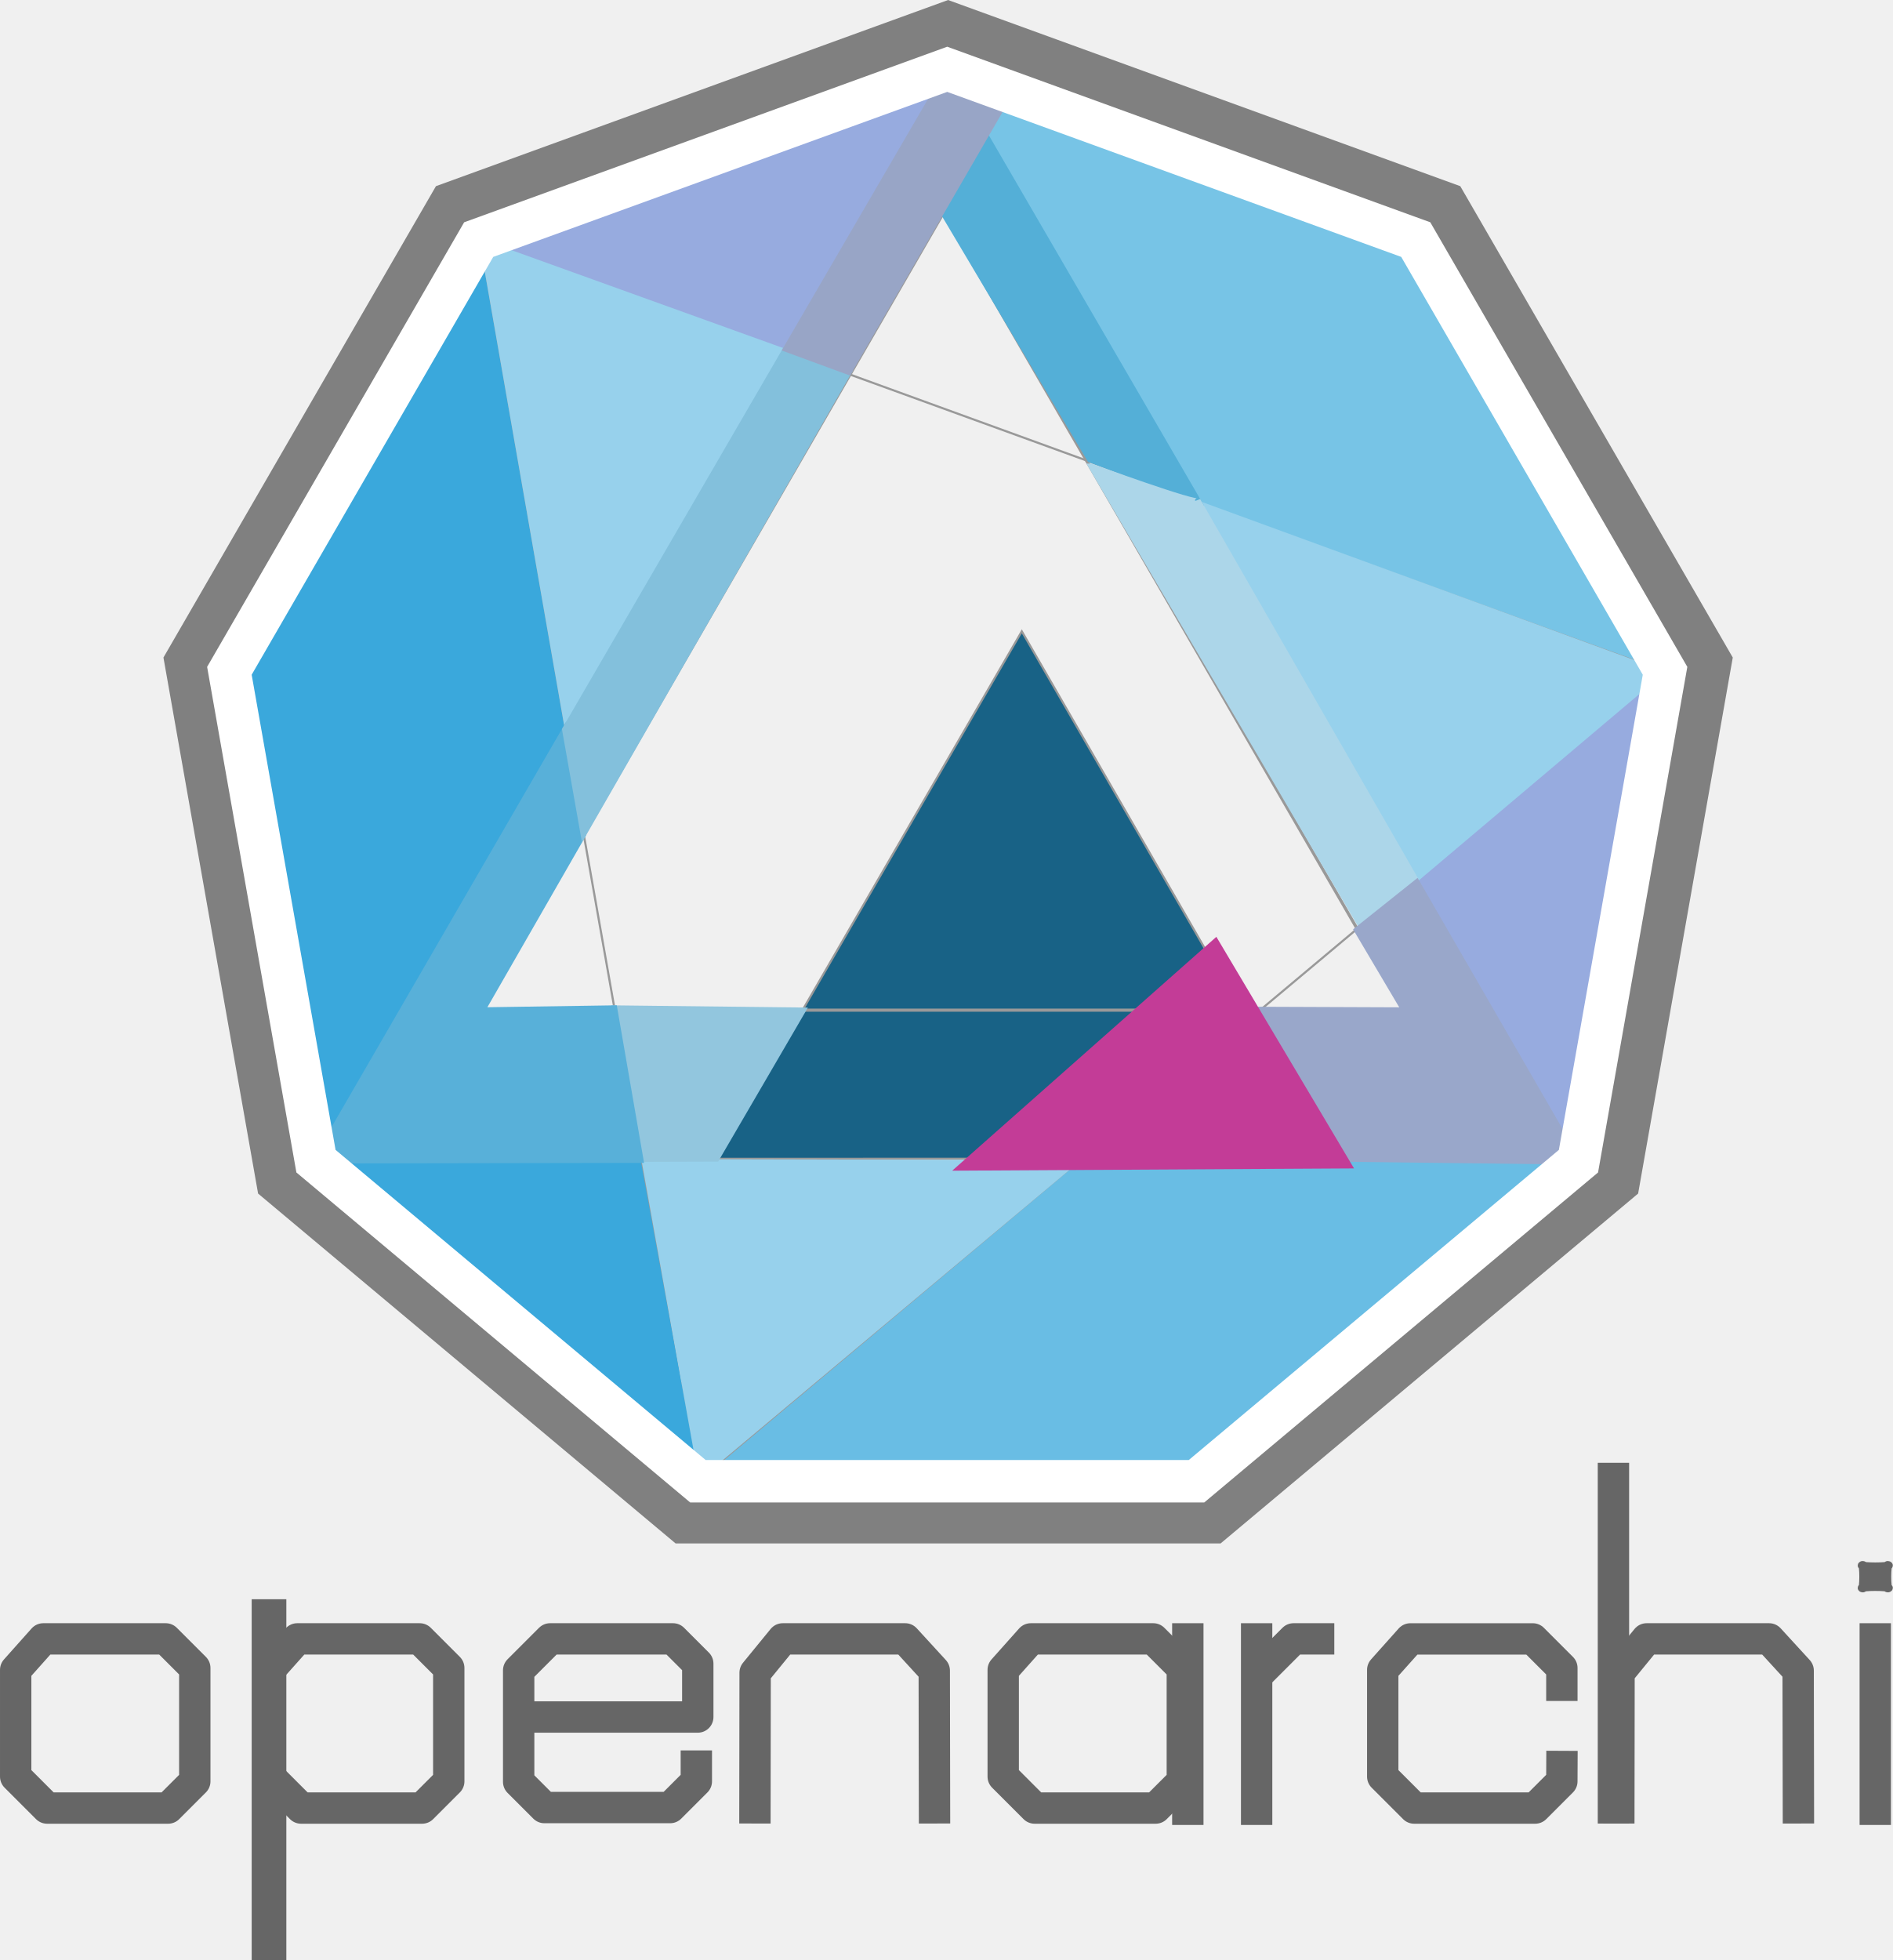
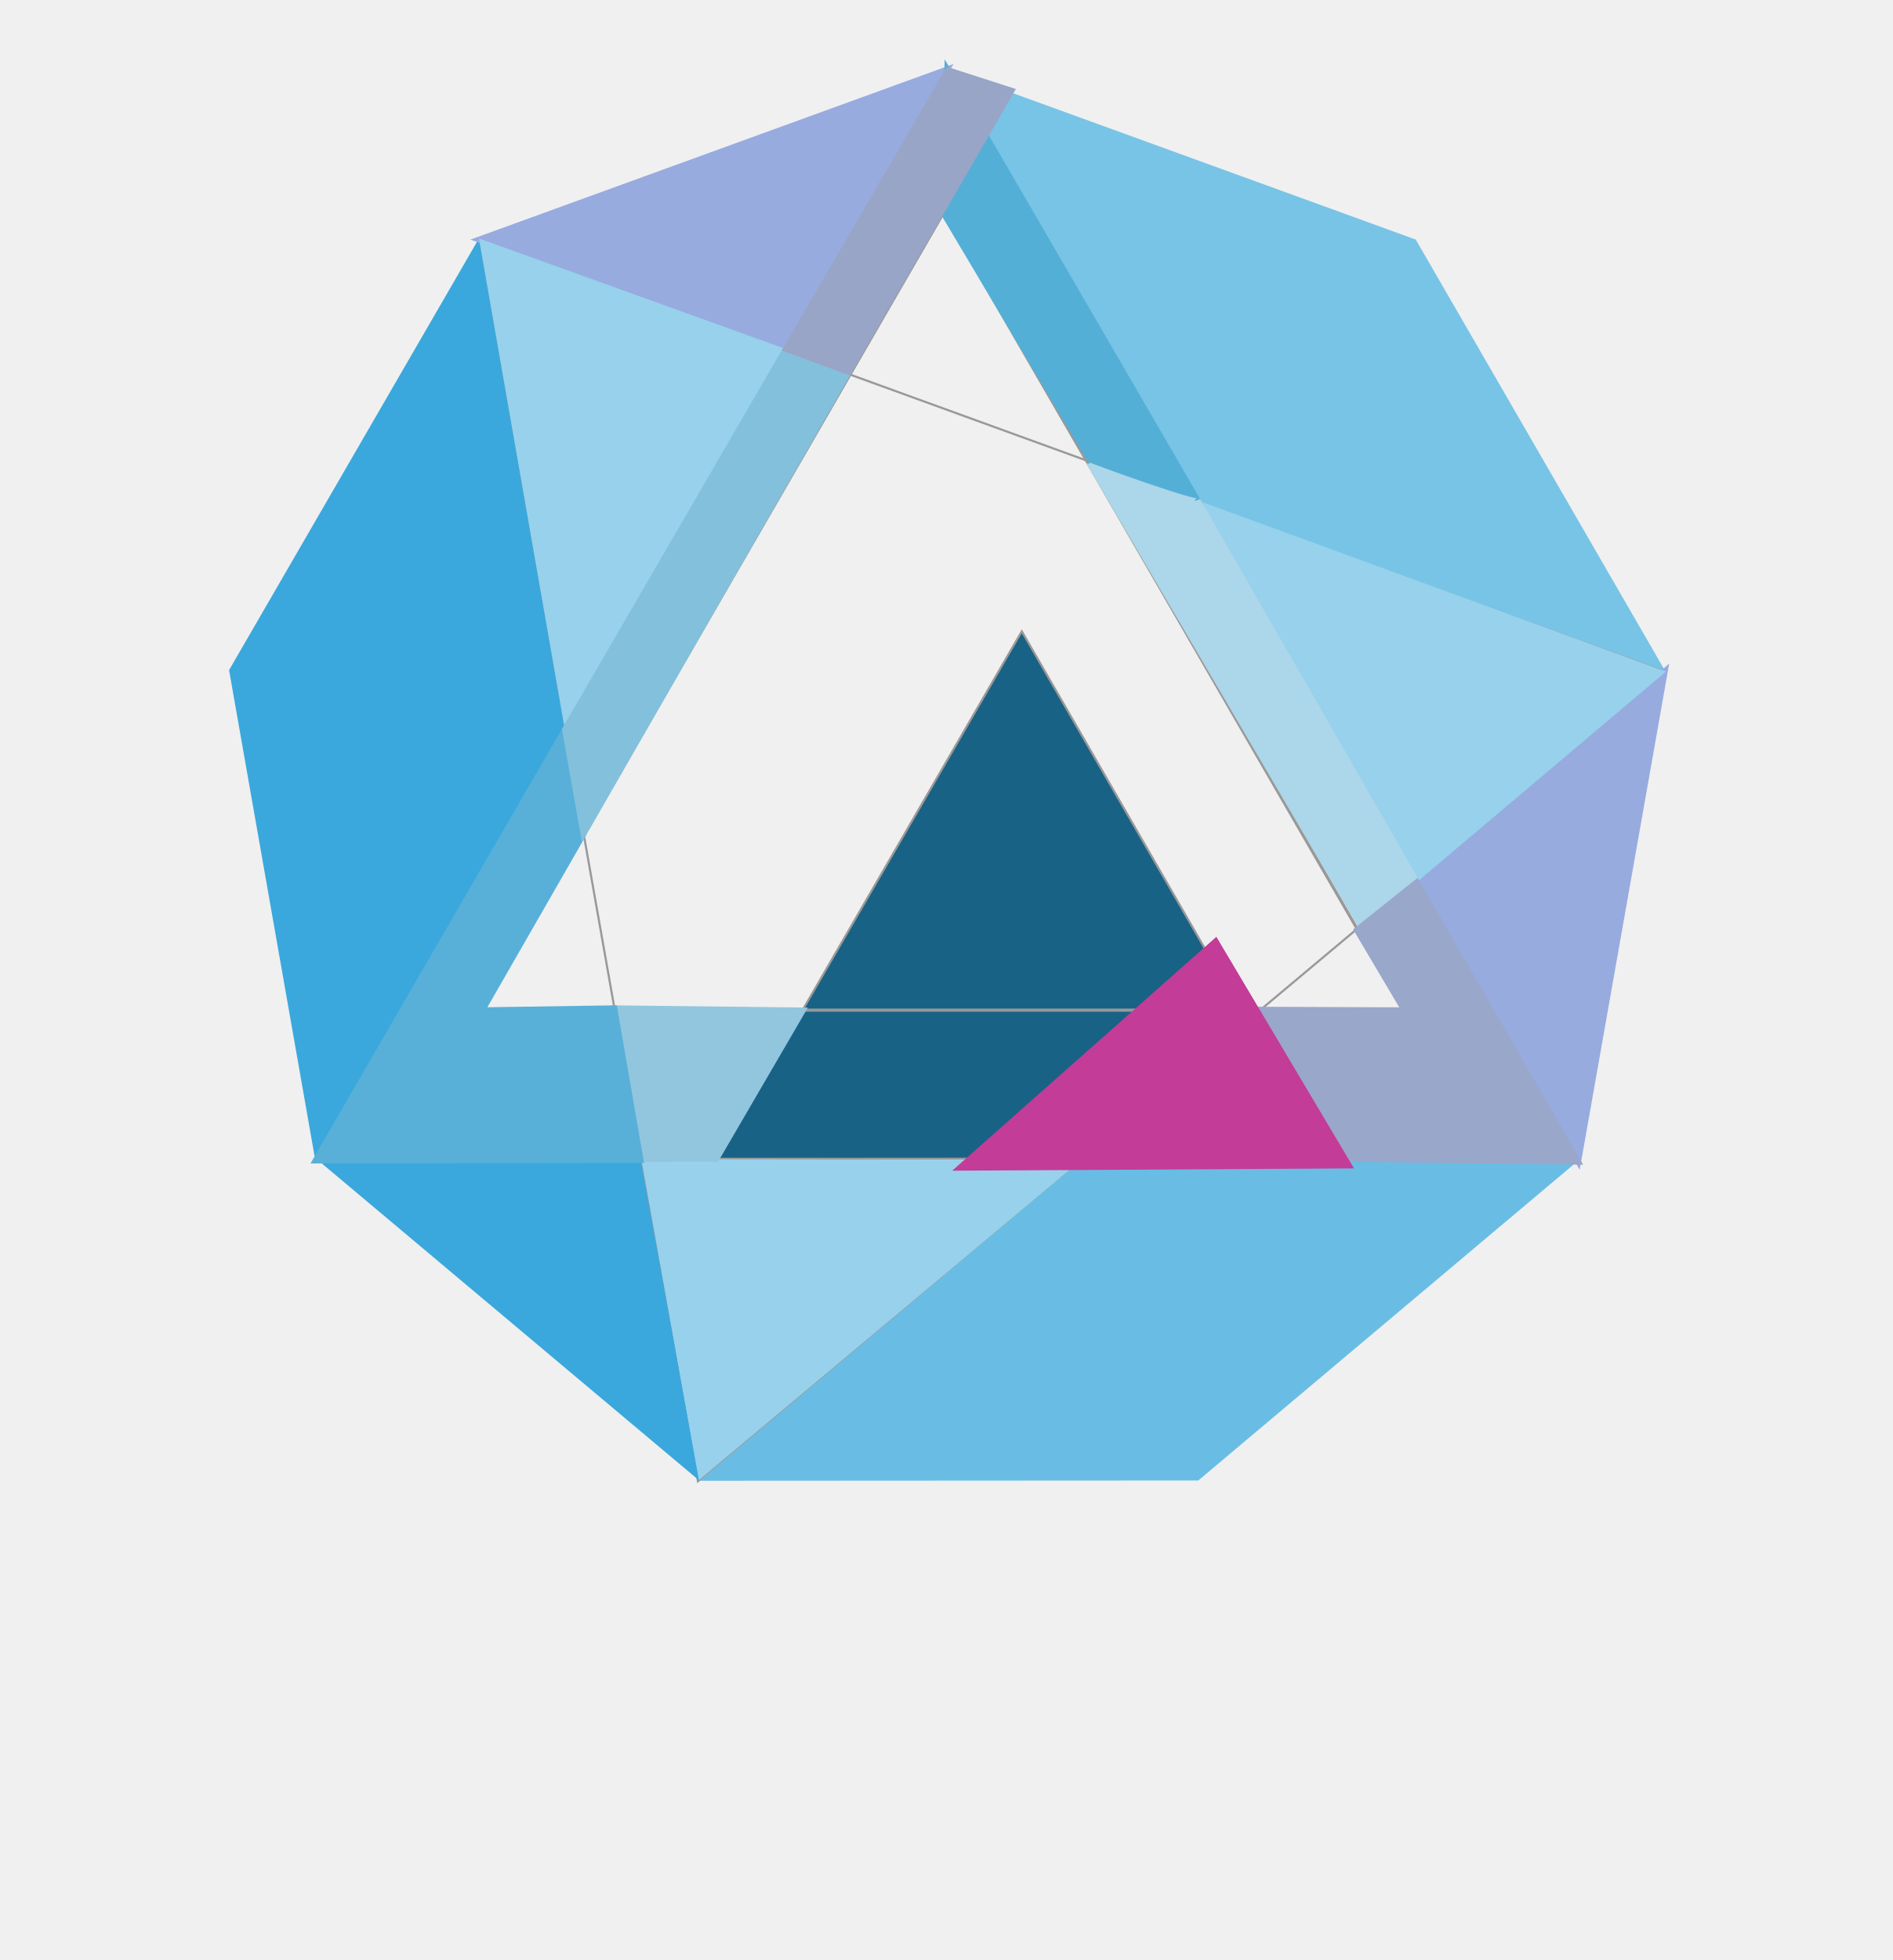
<svg xmlns="http://www.w3.org/2000/svg" width="89.101mm" height="92.245mm" viewBox="0 0 89.101 92.245" version="1.1" id="svg8">
  <defs id="defs2">
    </defs>
-   <g id="layer2" style="display:inline" transform="translate(-253.5018,-11.72502)">
+   <g id="layer2" style="display:none" transform="translate(-253.5018,-11.72502)">
    <path style="display:inline;fill:none;fill-opacity:1;fill-rule:nonzero;stroke:#808080;stroke-width:4.249;stroke-linecap:square;stroke-linejoin:miter;stroke-miterlimit:4;stroke-dasharray:none;stroke-opacity:1" id="path1304-8" d="m 190.12,91.325 -12.723,10.676 -16.608,0 -12.723,-10.676 -2.884,-16.356 8.304,-14.383 15.607,-5.68 15.607,5.68 8.304,14.383 z" transform="matrix(1.413159,0,0,1.411003,59.17657,-62.55655)" />
  </g>
  <g id="layer5" style="display:inline" transform="translate(-1.393125,2.269468)">
    <path style="display:inline;fill:#186286;fill-opacity:1;stroke:#999999;stroke-width:0.097;stroke-linecap:butt;stroke-linejoin:miter;stroke-miterlimit:4;stroke-dasharray:none;stroke-opacity:1" d="m 63.818,52.264 -28.696,0.003 14.37,-24.824 z" id="path1324-2" />
  </g>
  <g id="layer1" style="display:inline" transform="translate(-188.5944,-70.27754)">
    <flowRoot xml:space="preserve" id="flowRoot56" style="font-style:normal;font-weight:normal;font-size:40px;line-height:1.25;font-family:sans-serif;letter-spacing:0px;word-spacing:0px;fill:#000000;fill-opacity:1;stroke:none" transform="matrix(0.2645833,0,0,0.2645833,-80.52199,76.86051)">
      <flowRegion id="flowRegion58">
        <rect id="rect60" width="171.429" height="54.286" x="-82.857" y="152.618" />
      </flowRegion>
      <flowPara id="flowPara62" />
    </flowRoot>
    <text xml:space="preserve" style="font-style:normal;font-weight:normal;font-size:10.583px;line-height:1.25;font-family:sans-serif;letter-spacing:0px;word-spacing:0px;fill:#ffffff;fill-opacity:1;stroke:#ffffff;stroke-width:0.265" x="-31.951" y="241.886" id="text66">
      <tspan id="tspan64" x="-31.951" y="251.541" style="font-style:normal;font-variant:normal;font-weight:bold;font-stretch:normal;font-size:141.111px;font-family:Impact;-inkscape-font-specification:'Impact Bold';fill:#ffffff;stroke:#ffffff;stroke-width:0.265" />
    </text>
    <path style="display:inline;fill:none;stroke:#999999;stroke-width:0.1;stroke-linecap:butt;stroke-linejoin:miter;stroke-miterlimit:4;stroke-dasharray:none;stroke-opacity:1" d="m 211.129,81.553 55.844,20.295 -45.525,38.142 z" id="path1324" />
    <path style="display:inline;fill:none;stroke:#999999;stroke-width:0.146;stroke-linecap:butt;stroke-linejoin:miter;stroke-miterlimit:4;stroke-dasharray:none;stroke-opacity:1" d="m 233,80.301 -21.694,37.518 h 43.388 z" id="path1322" />
  </g>
  <g id="layer6" style="display:inline" transform="translate(-1.393125,2.269468)">
    <path style="fill:#77c4e6;fill-opacity:1;stroke:none;stroke-width:0.265px;stroke-linecap:butt;stroke-linejoin:miter;stroke-opacity:1" d="M 45.982,0.991 68.037,9.006 79.772,29.301 57.733,21.316 Z" id="path1374" />
    <path style="fill:#69bde4;fill-opacity:1;stroke:none;stroke-width:0.265px;stroke-linecap:butt;stroke-linejoin:miter;stroke-opacity:1" d="M 34.322,67.421 52.29,52.329 75.734,52.313 57.799,67.408 Z" id="path1374-7" />
    <path style="fill:#3aa8dc;fill-opacity:1;stroke:none;stroke-width:0.265px;stroke-linecap:butt;stroke-linejoin:miter;stroke-opacity:1" d="M 23.939,8.952 27.983,32.066 16.238,52.355 12.176,29.268 Z" id="path1374-1" />
    <path style="fill:#97abdf;fill-opacity:1;stroke:#97abdf;stroke-width:0.265px;stroke-linecap:butt;stroke-linejoin:miter;stroke-opacity:1" d="M 23.928,9.006 45.982,0.991 38.382,14.155 Z" id="path1397" />
    <path style="fill:#97abdf;fill-opacity:1;stroke:#97abdf;stroke-width:0.265px;stroke-linecap:butt;stroke-linejoin:miter;stroke-opacity:1" d="M 79.772,29.301 75.686,52.408 68.086,39.245 Z" id="path1397-2" />
    <path style="fill:#3aa8dc;fill-opacity:1;stroke:none;stroke-width:0.265px;stroke-linecap:butt;stroke-linejoin:miter;stroke-opacity:1" d="M 34.322,67.421 16.353,52.329 H 31.554 Z" id="path1397-4" />
    <path style="fill:none;stroke:none;stroke-width:0.265px;stroke-linecap:butt;stroke-linejoin:miter;stroke-opacity:1" d="M 23.928,9.006 38.382,14.155 27.983,32.066 Z" id="path1420" />
    <path style="fill:#97d1ec;fill-opacity:1;stroke:none;stroke-width:0.265px;stroke-linecap:butt;stroke-linejoin:miter;stroke-opacity:1" d="M 23.939,8.952 38.382,14.155 27.983,32.066 Z" id="path1422" />
    <path style="fill:#97d1ec;fill-opacity:1;stroke:none;stroke-width:0.265px;stroke-linecap:butt;stroke-linejoin:miter;stroke-opacity:1" d="m 34.294,67.389 -2.715,-15.11 20.711,0.05 z" id="path1422-7" />
    <path style="fill:#97d1ec;fill-opacity:1;stroke:none;stroke-width:0.265px;stroke-linecap:butt;stroke-linejoin:miter;stroke-opacity:1" d="M 79.814,29.338 68.086,39.245 57.774,21.283 Z" id="path1422-4" />
    <path style="fill:#54afd7;fill-opacity:1;stroke:#54afd7;stroke-width:0.265px;stroke-linecap:butt;stroke-linejoin:miter;stroke-opacity:1" d="M 45.982,0.991 57.774,21.283 52.702,19.366 45.798,7.754 Z" id="path1527" />
    <path style="fill:#acd6e9;fill-opacity:1;stroke:#acd6e9;stroke-width:0.265px;stroke-linecap:butt;stroke-linejoin:miter;stroke-opacity:1" d="M 52.765,19.683 65.386,41.183 68.022,39.118 57.774,21.283 c 0.063,0.254 -5.008,-1.6 -5.008,-1.6 z" id="path1529" />
    <path style="fill:#99a7ca;fill-opacity:1;stroke:#99a7ca;stroke-width:0.265px;stroke-linecap:butt;stroke-linejoin:miter;stroke-opacity:1" d="m 68.086,39.245 7.6,13.164 -11.868,-0.144 -4.045,-7.023 7.719,0.03 -2.233,-3.772 z" id="path1531" />
    <path style="fill:#92c6de;fill-opacity:1;stroke:#92c6de;stroke-width:0.265px;stroke-linecap:butt;stroke-linejoin:miter;stroke-opacity:1" d="m 31.579,52.279 3.543,-0.011 4.072,-6.987 -8.879,-0.102 z" id="path1533" />
    <path style="display:inline;fill:#58b0d9;fill-opacity:1;stroke:#58b0d9;stroke-width:0.265px;stroke-linecap:butt;stroke-linejoin:miter;stroke-opacity:1" d="m 27.983,32.066 -11.745,20.289 15.316,-0.026 -1.239,-7.151 -6.21,0.093 4.752,-8.274 z" id="path1521" />
    <path style="display:inline;fill:#83c0dc;fill-opacity:1;stroke:#83c0dc;stroke-width:0.265px;stroke-linecap:butt;stroke-linejoin:miter;stroke-opacity:1" d="m 27.983,32.066 0.873,4.93 12.494,-21.753 -2.967,-1.089 z" id="path1523" />
    <path style="display:inline;fill:#98a5c6;fill-opacity:1;stroke:#98a5c6;stroke-width:0.265px;stroke-linecap:butt;stroke-linejoin:miter;stroke-opacity:1" d="m 38.382,14.155 2.967,1.089 7.667,-13.249 -2.993,-0.966 z" id="path1525" />
  </g>
-   <g id="layer8" style="display:inline" transform="translate(-1.393125,2.269468)">
+   <g id="layer8" style="display:none" transform="translate(-1.393125,2.269468)">
    <g id="g1136" transform="translate(-123.2035,-53.914)" style="display:inline;stroke:#ffffff;stroke-width:2;stroke-miterlimit:4;stroke-dasharray:none;stroke-opacity:1">
      <path style="fill:none;fill-opacity:1;fill-rule:nonzero;stroke:#ffffff;stroke-width:1.416;stroke-linecap:square;stroke-linejoin:miter;stroke-miterlimit:4;stroke-dasharray:none;stroke-opacity:1" id="path1304" d="m 190.12,91.325 -12.723,10.676 -16.608,0 -12.723,-10.676 -2.884,-16.356 8.304,-14.383 15.607,-5.68 15.607,5.68 8.304,14.383 z" transform="matrix(1.413159,0,0,1.411003,-69.77027,-22.56627)" />
    </g>
  </g>
  <g id="layer9" style="display:inline" transform="translate(-1.393125,2.269468)">
    <g id="g1473" transform="matrix(1.146004,0,0,1.146004,-7.96053,-10.37594)" style="display:inline;stroke:none">
      <path id="path1469" d="M 63.78,55.058 58.125,45.547 47.274,55.151 Z" style="display:inline;fill:#c33c97;fill-opacity:1;stroke:none;stroke-width:0.143;stroke-linecap:butt;stroke-linejoin:miter;stroke-miterlimit:4;stroke-dasharray:none;stroke-opacity:1" />
    </g>
  </g>
-   <g id="layer10" transform="translate(-1.393125,2.269468)" style="display:inline">
+   <g id="layer10" transform="translate(-1.393125,2.269468)" style="display:none">
    <g style="display:inline" id="g1848" transform="translate(93.88324,-2.283116)">
      <path id="path1629" d="M -79.827,75.28 V 92.259" style="fill:none;stroke:#666666;stroke-width:1.631;stroke-linecap:butt;stroke-linejoin:miter;stroke-miterlimit:4;stroke-dasharray:none;stroke-opacity:1" />
      <path id="path1638" d="m -68.209,80.823 h 8.565 v -2.511 l -1.166,-1.166 h -5.785 l -1.48,1.48 v 5.247 l 1.211,1.211 h 5.919 l 1.233,-1.233 v -1.457" style="fill:none;stroke:#666666;stroke-width:1.476;stroke-linecap:butt;stroke-linejoin:round;stroke-miterlimit:4;stroke-dasharray:none;stroke-opacity:1;paint-order:stroke markers fill" />
      <path id="path1640" d="m -91.752,78.604 v 5.023 l 1.48,1.48 h 5.695 l 1.256,-1.256 v -5.337 l -1.368,-1.368 h -5.763 z" style="fill:none;stroke:#666666;stroke-width:1.476;stroke-linecap:round;stroke-linejoin:round;stroke-miterlimit:15.7;stroke-dasharray:none;stroke-opacity:1;paint-order:fill markers stroke" />
      <path id="path1640-1" d="m -79.797,78.604 v 5.023 l 1.48,1.48 h 5.695 l 1.256,-1.256 v -5.337 l -1.368,-1.368 h -5.763 z" style="display:inline;fill:none;stroke:#666666;stroke-width:1.476;stroke-linecap:round;stroke-linejoin:round;stroke-miterlimit:15.7;stroke-dasharray:none;stroke-opacity:1;paint-order:fill markers stroke" />
      <path id="path1629-6" d="M -16.541,68.858 V 85.837" style="display:inline;fill:none;stroke:#666666;stroke-width:1.476;stroke-linecap:butt;stroke-linejoin:miter;stroke-miterlimit:4;stroke-dasharray:none;stroke-opacity:1" />
      <g id="g1871">
        <path style="display:inline;fill:none;stroke:#666666;stroke-width:1.476;stroke-linecap:round;stroke-linejoin:round;stroke-miterlimit:15.7;stroke-dasharray:none;stroke-opacity:1;paint-order:fill markers stroke" d="m -45.266,78.604 v 5.023 l 1.48,1.48 h 5.695 l 1.256,-1.256 v -5.337 l -1.368,-1.368 h -5.763 z" id="path1640-5-0" />
        <path style="display:inline;fill:none;stroke:#666666;stroke-width:1.476;stroke-linecap:butt;stroke-linejoin:miter;stroke-miterlimit:4;stroke-dasharray:none;stroke-opacity:1" d="m -36.576,76.408 v 9.495" id="path1629-9" />
      </g>
      <path id="path1629-9-0" d="m -4.216,76.408 v 9.495" style="display:inline;fill:none;stroke:#666666;stroke-width:1.476;stroke-linecap:butt;stroke-linejoin:miter;stroke-miterlimit:4;stroke-dasharray:none;stroke-opacity:1" />
      <path id="path1629-9-02" d="m -33.337,76.408 v 9.495" style="display:inline;fill:none;stroke:#666666;stroke-width:1.476;stroke-linecap:butt;stroke-linejoin:miter;stroke-miterlimit:4;stroke-dasharray:none;stroke-opacity:1" />
      <path id="path1783" d="m -56.954,85.835 0.01,-7.098 1.301,-1.591 h 5.763 l 1.368,1.493 0.013,7.196" style="fill:none;stroke:#666666;stroke-width:1.476;stroke-linecap:butt;stroke-linejoin:round;stroke-miterlimit:4;stroke-dasharray:none;stroke-opacity:1" />
      <path id="path1785" d="m -33.359,78.906 1.76,-1.76 h 1.918" style="fill:none;stroke:#666666;stroke-width:1.476;stroke-linecap:butt;stroke-linejoin:round;stroke-miterlimit:4;stroke-dasharray:none;stroke-opacity:1" />
      <path id="path1783-6" d="m -16.288,85.835 0.01,-7.098 1.301,-1.591 h 5.763 l 1.368,1.493 0.013,7.196" style="display:inline;fill:none;stroke:#666666;stroke-width:1.476;stroke-linecap:butt;stroke-linejoin:round;stroke-miterlimit:4;stroke-dasharray:none;stroke-opacity:1" />
      <path id="path1808" d="m -18.963,82.414 -0.007,1.437 -1.256,1.256 h -5.695 l -1.48,-1.48 v -5.023 l 1.301,-1.457 h 5.763 l 1.368,1.368 v 1.553" style="fill:none;stroke:#666666;stroke-width:1.476;stroke-linecap:butt;stroke-linejoin:round;stroke-miterlimit:4;stroke-dasharray:none;stroke-opacity:1" />
      <path transform="matrix(0.3002247,0,0,0.2679412,-1.550409,57.38484)" d="m -6.878,64.829 c 0.315,-0.315 -4.317,-0.315 -4.002,0 0.315,0.315 0.315,-4.317 0,-4.002 -0.315,0.315 4.317,0.315 4.002,0 -0.315,-0.315 -0.315,4.317 0,4.002 z" id="path1831" style="fill:#666666;fill-opacity:1;fill-rule:nonzero;stroke:#666666;stroke-width:1.476;stroke-linecap:butt;stroke-linejoin:round;stroke-miterlimit:4;stroke-dasharray:none;stroke-opacity:1;paint-order:fill markers stroke" />
    </g>
  </g>
  <g id="layer11" transform="translate(4.764122e-6,-1.7136139e-6)" style="display:none">
    <g id="g1917" transform="matrix(11.06857,0,0,11.06857,449.1332,-414.5468)">
-       <path style="display:inline;fill:none;stroke:#18184d;stroke-width:1.476;stroke-linecap:round;stroke-linejoin:round;stroke-miterlimit:15.7;stroke-dasharray:none;stroke-opacity:1;paint-order:fill markers stroke" d="m -51.798,32.361 v 5.023 l 1.48,1.48 h 5.695 l 1.256,-1.256 v -5.337 l -1.368,-1.368 h -5.763 z" id="path1640-0" />
-       <g id="g1871-8" style="display:inline" transform="translate(4.391101,-46.24224)">
+       <path style="display:inline;fill:none;stroke:#18184d;stroke-width:1.476;stroke-linecap:round;stroke-linejoin:round;stroke-miterlimit:15.7;stroke-dasharray:none;stroke-opacity:1;paint-order:fill markers stroke" d="m -51.798,29.111 v 5.023 l 1.48,1.48 h 5.695 l 1.256,-1.256 v -5.337 l -1.368,-1.368 h -5.763 z" id="path1640-0" />
+       <g id="g1871-8" style="display:inline" transform="translate(4.391101,-49.49319)">
        <path id="path1640-5-0-7" d="m -45.266,78.604 v 5.023 l 1.48,1.48 h 5.695 l 1.256,-1.256 v -5.337 l -1.368,-1.368 h -5.763 z" style="display:inline;fill:none;stroke:#18184d;stroke-width:1.476;stroke-linecap:round;stroke-linejoin:round;stroke-miterlimit:15.7;stroke-dasharray:none;stroke-opacity:1;paint-order:fill markers stroke" />
        <path id="path1629-9-1" d="m -36.576,76.408 v 9.495" style="display:inline;fill:none;stroke:#18184d;stroke-width:1.476;stroke-linecap:butt;stroke-linejoin:miter;stroke-miterlimit:4;stroke-dasharray:none;stroke-opacity:1" />
      </g>
    </g>
  </g>
  <g id="layer12" transform="translate(-5.235878e-6,2.089328)" style="display:none">
    <rect style="fill:none;fill-opacity:1;fill-rule:nonzero;stroke:#666666;stroke-width:0.5;stroke-linecap:round;stroke-linejoin:round;stroke-miterlimit:4;stroke-dasharray:none;stroke-opacity:1;paint-order:fill markers stroke" id="rect1928" width="76.56" height="68.487" x="6.147" y="-0.112" rx="2.331" ry="2.663" />
  </g>
  <g id="layer3" style="display:none">
    <g style="display:inline;stroke:#000000;stroke-opacity:0.941" id="g1848-0" transform="matrix(2.594377,0,0,2.300859,324.7803,-246.8379)">
      <path id="path1629-68" d="M -79.827,75.28 V 92.259" style="fill:none;stroke:#000000;stroke-width:1.631;stroke-linecap:butt;stroke-linejoin:miter;stroke-miterlimit:4;stroke-dasharray:none;stroke-opacity:0.941" />
      <path id="path1638-7" d="m -68.209,80.823 h 8.565 v -2.511 l -1.166,-1.166 h -5.785 l -1.48,1.48 v 5.247 l 1.211,1.211 h 5.919 l 1.233,-1.233 v -1.457" style="fill:none;stroke:#000000;stroke-width:1.476;stroke-linecap:butt;stroke-linejoin:round;stroke-miterlimit:4;stroke-dasharray:none;stroke-opacity:0.941;paint-order:stroke markers fill" />
      <path id="path1640-2" d="m -91.752,78.604 v 5.023 l 1.48,1.48 h 5.695 l 1.256,-1.256 v -5.337 l -1.368,-1.368 h -5.763 z" style="fill:none;stroke:#000000;stroke-width:1.476;stroke-linecap:round;stroke-linejoin:round;stroke-miterlimit:15.7;stroke-dasharray:none;stroke-opacity:0.941;paint-order:fill markers stroke" />
      <path id="path1640-1-4" d="m -79.797,78.604 v 5.023 l 1.48,1.48 h 5.695 l 1.256,-1.256 v -5.337 l -1.368,-1.368 h -5.763 z" style="display:inline;fill:none;stroke:#000000;stroke-width:1.476;stroke-linecap:round;stroke-linejoin:round;stroke-miterlimit:15.7;stroke-dasharray:none;stroke-opacity:0.941;paint-order:fill markers stroke" />
      <path id="path1629-6-5" d="M -16.541,68.858 V 85.837" style="display:inline;fill:none;stroke:#000000;stroke-width:1.476;stroke-linecap:butt;stroke-linejoin:miter;stroke-miterlimit:4;stroke-dasharray:none;stroke-opacity:0.941" />
      <g id="g1871-2" style="stroke:#000000;stroke-opacity:0.941">
        <path style="display:inline;fill:none;stroke:#000000;stroke-width:1.476;stroke-linecap:round;stroke-linejoin:round;stroke-miterlimit:15.7;stroke-dasharray:none;stroke-opacity:0.941;paint-order:fill markers stroke" d="m -45.266,78.604 v 5.023 l 1.48,1.48 h 5.695 l 1.256,-1.256 v -5.337 l -1.368,-1.368 h -5.763 z" id="path1640-5-0-5" />
        <path style="display:inline;fill:none;stroke:#000000;stroke-width:1.476;stroke-linecap:butt;stroke-linejoin:miter;stroke-miterlimit:4;stroke-dasharray:none;stroke-opacity:0.941" d="m -36.576,76.408 v 9.495" id="path1629-9-6" />
      </g>
      <path id="path1629-9-0-5" d="m -4.216,76.408 v 9.495" style="display:inline;fill:none;stroke:#000000;stroke-width:1.476;stroke-linecap:butt;stroke-linejoin:miter;stroke-miterlimit:4;stroke-dasharray:none;stroke-opacity:0.941" />
      <path id="path1629-9-02-0" d="m -33.337,76.408 v 9.495" style="display:inline;fill:none;stroke:#000000;stroke-width:1.476;stroke-linecap:butt;stroke-linejoin:miter;stroke-miterlimit:4;stroke-dasharray:none;stroke-opacity:0.941" />
      <path id="path1783-5" d="m -56.954,85.835 0.01,-7.098 1.301,-1.591 h 5.763 l 1.368,1.493 0.013,7.196" style="fill:none;stroke:#000000;stroke-width:1.476;stroke-linecap:butt;stroke-linejoin:round;stroke-miterlimit:4;stroke-dasharray:none;stroke-opacity:0.941" />
      <path id="path1785-8" d="m -33.359,78.906 1.76,-1.76 h 1.918" style="fill:none;stroke:#000000;stroke-width:1.476;stroke-linecap:butt;stroke-linejoin:round;stroke-miterlimit:4;stroke-dasharray:none;stroke-opacity:0.941" />
      <path id="path1783-6-2" d="m -16.288,85.835 0.01,-7.098 1.301,-1.591 h 5.763 l 1.368,1.493 0.013,7.196" style="display:inline;fill:none;stroke:#000000;stroke-width:1.476;stroke-linecap:butt;stroke-linejoin:round;stroke-miterlimit:4;stroke-dasharray:none;stroke-opacity:0.941" />
      <path id="path1808-5" d="m -18.963,82.414 -0.007,1.437 -1.256,1.256 h -5.695 l -1.48,-1.48 v -5.023 l 1.301,-1.457 h 5.763 l 1.368,1.368 v 1.553" style="fill:none;stroke:#000000;stroke-width:1.476;stroke-linecap:butt;stroke-linejoin:round;stroke-miterlimit:4;stroke-dasharray:none;stroke-opacity:0.941" />
      <path transform="matrix(0.3002247,0,0,0.2679412,-1.550409,57.38484)" d="m -6.878,64.829 c 0.315,-0.315 -4.317,-0.315 -4.002,0 0.315,0.315 0.315,-4.317 0,-4.002 -0.315,0.315 4.317,0.315 4.002,0 -0.315,-0.315 -0.315,4.317 0,4.002 z" id="path1831-2" style="fill:#666666;fill-opacity:1;fill-rule:nonzero;stroke:#000000;stroke-width:1.476;stroke-linecap:butt;stroke-linejoin:round;stroke-miterlimit:4;stroke-dasharray:none;stroke-opacity:0.941;paint-order:fill markers stroke" />
    </g>
  </g>
</svg>
